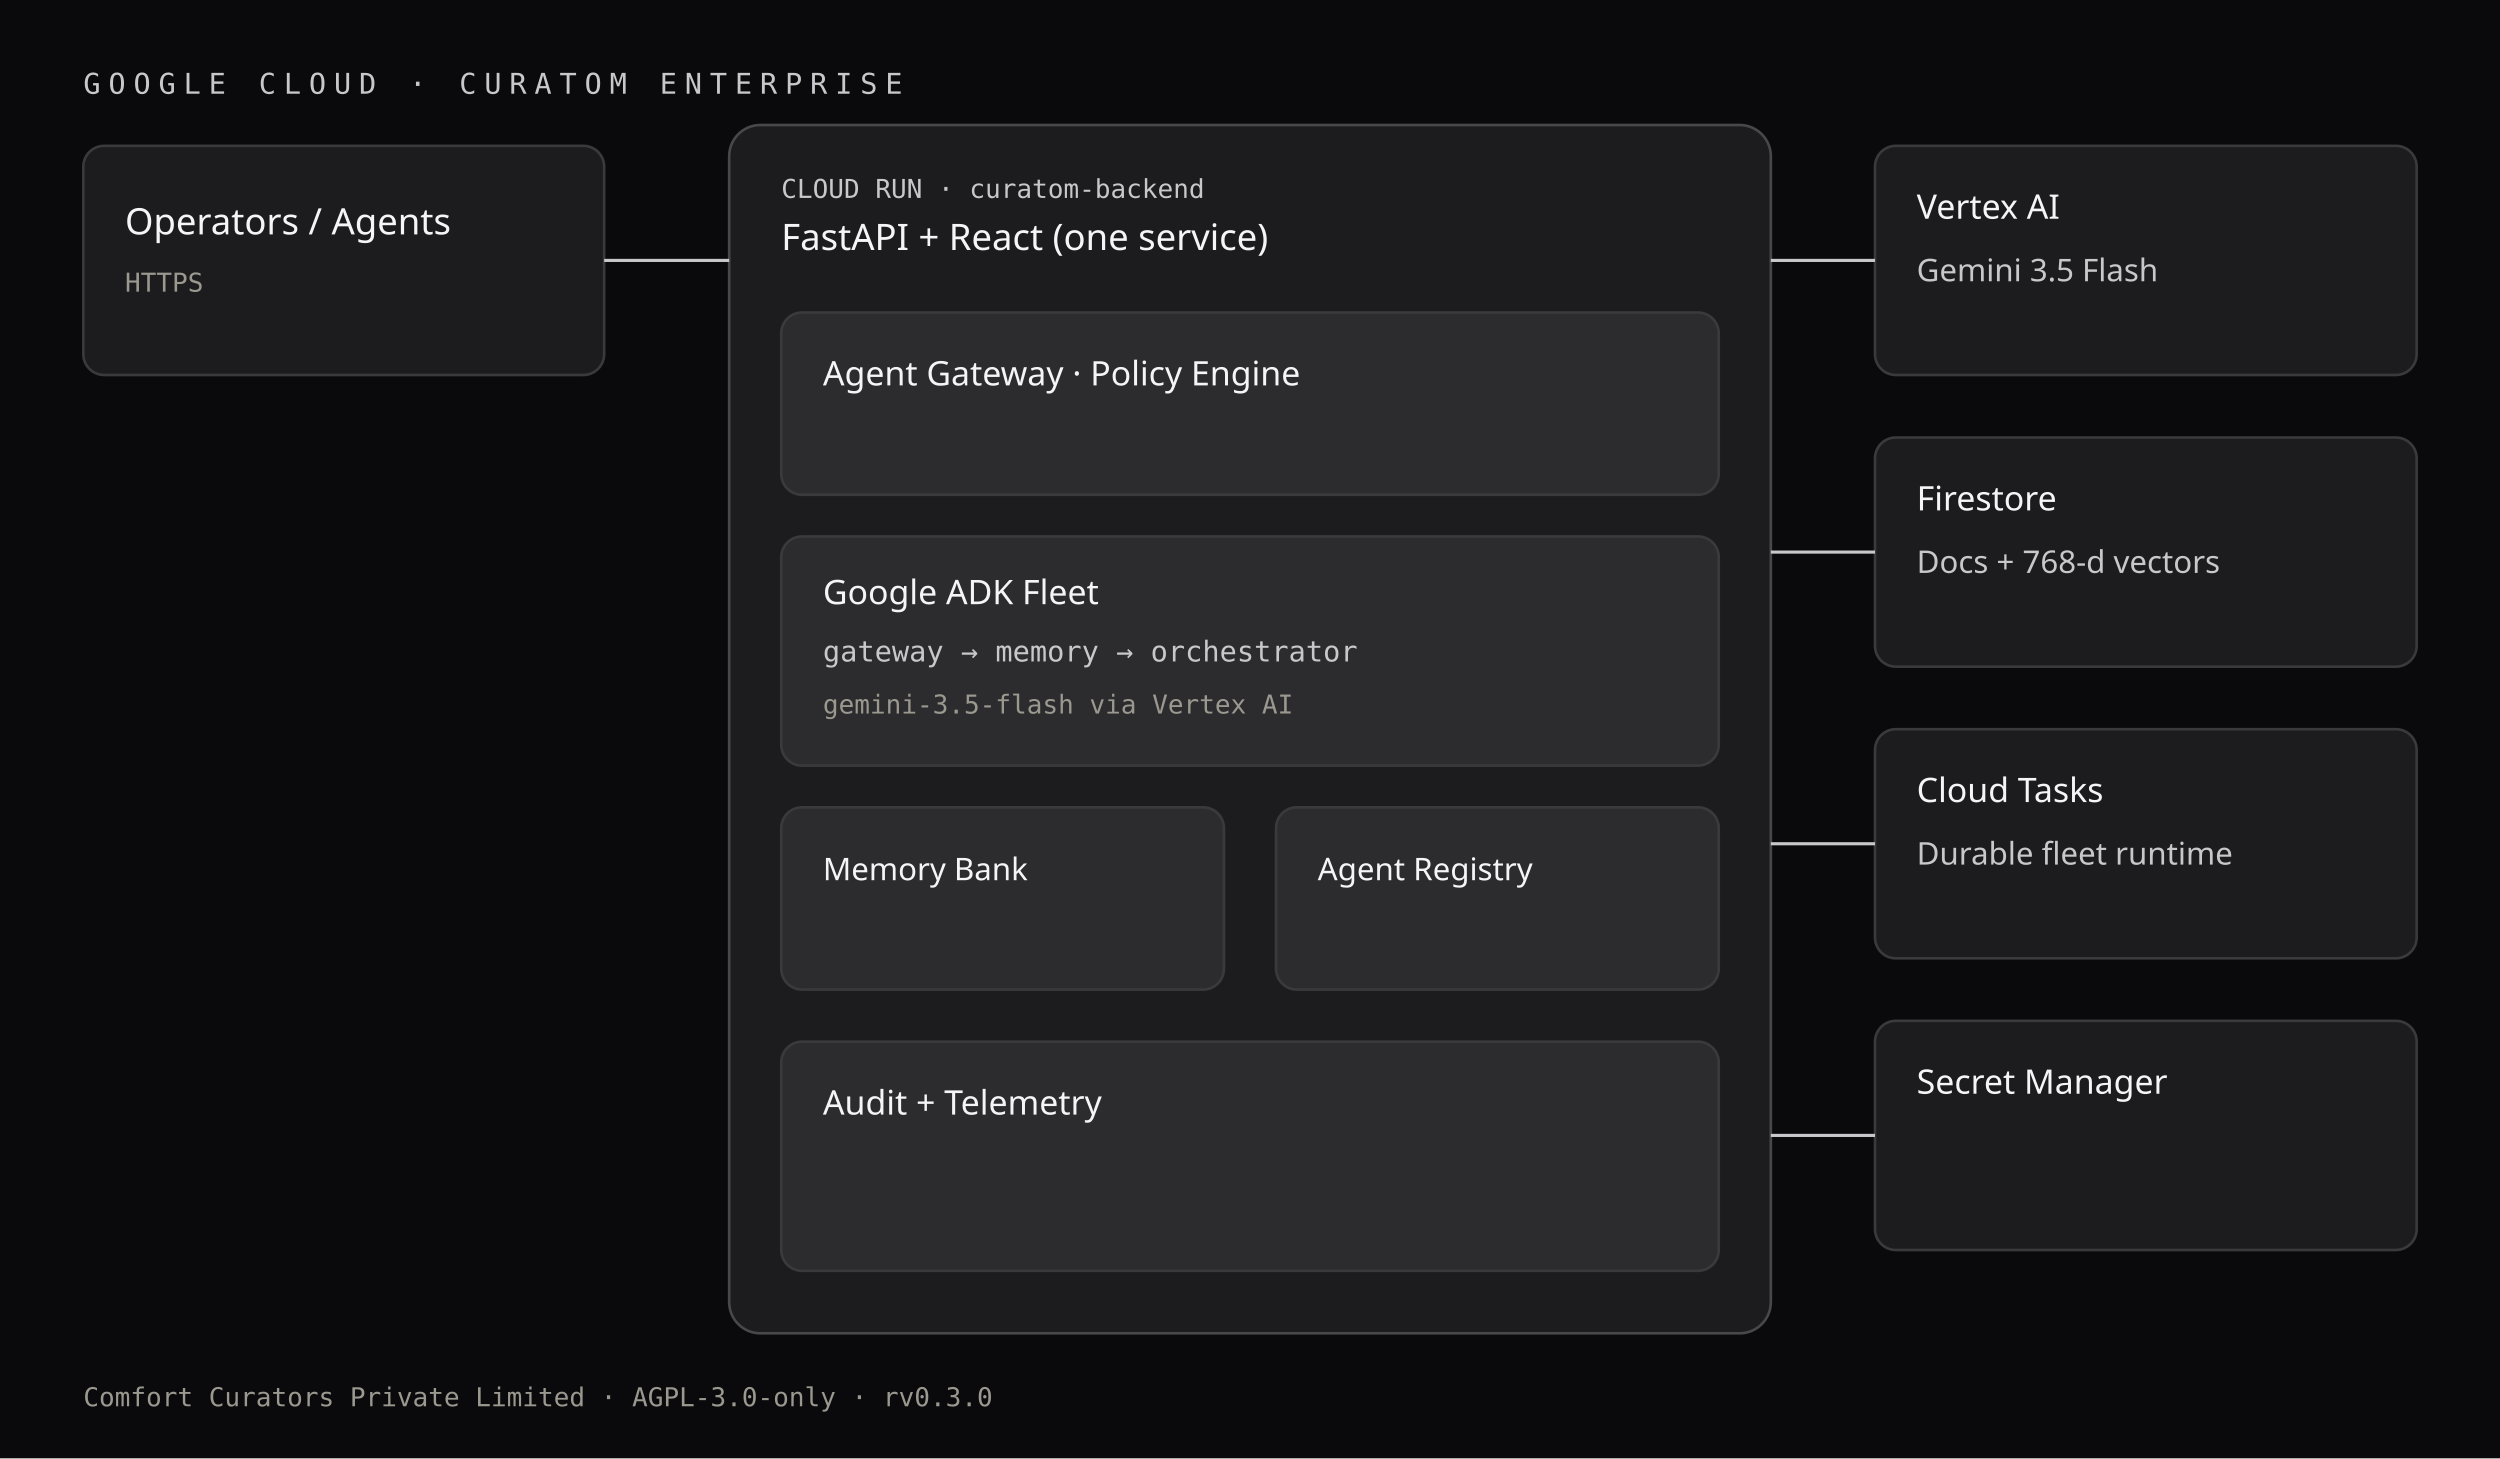
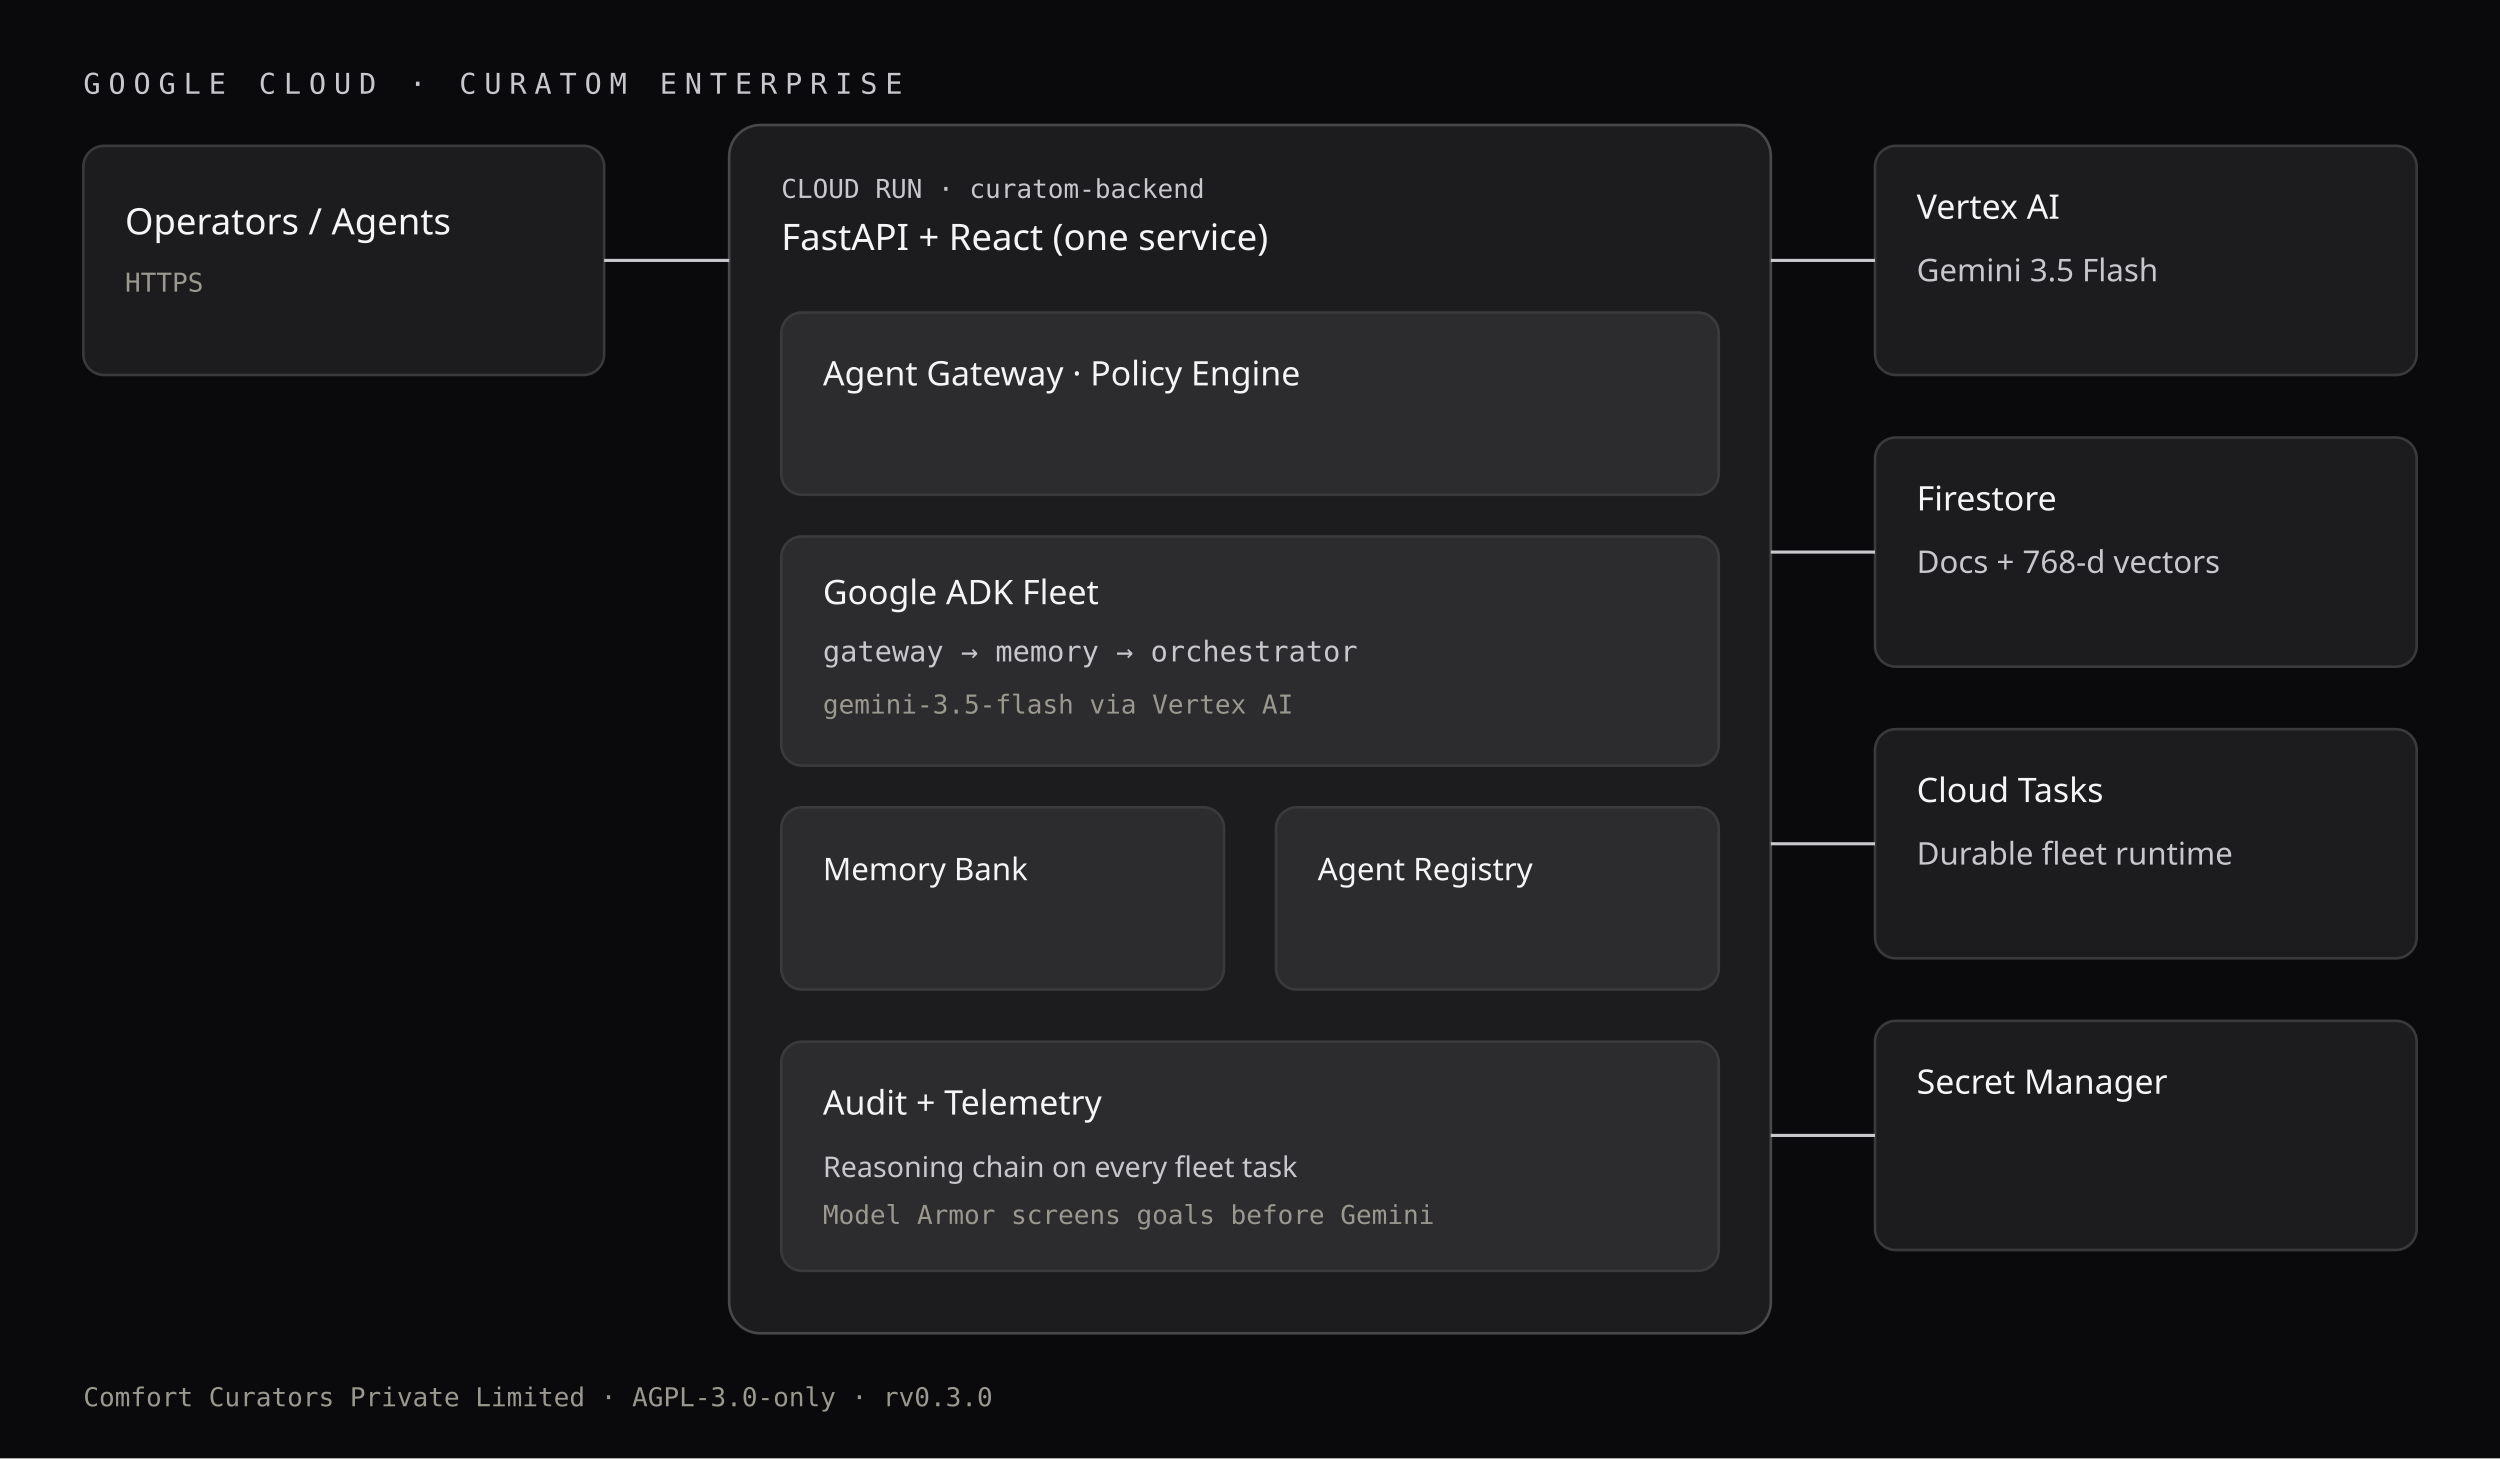
<svg xmlns="http://www.w3.org/2000/svg" viewBox="0 0 960 560" role="img" aria-label="Curatom architecture">
  <rect width="960" height="560" fill="#0a0a0c" />
  <text x="32" y="36" fill="#c7c7cc" font-family="monospace" font-size="11" letter-spacing="3">GOOGLE CLOUD · CURATOM ENTERPRISE</text>
  <rect x="32" y="56" width="200" height="88" rx="8" fill="#1c1c1e" stroke="#3a3a3c" />
  <text x="48" y="90" fill="#f5f5f7" font-family="sans-serif" font-size="14">Operators / Agents</text>
  <text x="48" y="112" fill="#9a988f" font-family="monospace" font-size="10">HTTPS</text>
  <rect x="280" y="48" width="400" height="464" rx="12" fill="#1c1c1e" stroke="#48484a" />
  <text x="300" y="76" fill="#c7c7cc" font-family="monospace" font-size="10">CLOUD RUN · curatom-backend</text>
  <text x="300" y="96" fill="#f5f5f7" font-family="sans-serif" font-size="14">FastAPI + React (one service)</text>
  <rect x="300" y="120" width="360" height="70" rx="8" fill="#2c2c2e" stroke="#3a3a3c" />
  <text x="316" y="148" fill="#f5f5f7" font-family="sans-serif" font-size="13">Agent Gateway · Policy Engine</text>
  <rect x="300" y="206" width="360" height="88" rx="8" fill="#2c2c2e" stroke="#3a3a3c" />
  <text x="316" y="232" fill="#f5f5f7" font-family="sans-serif" font-size="13">Google ADK Fleet</text>
  <text x="316" y="254" fill="#c7c7cc" font-family="monospace" font-size="11">gateway → memory → orchestrator</text>
  <text x="316" y="274" fill="#9a988f" font-family="monospace" font-size="10">gemini-3.5-flash via Vertex AI</text>
  <rect x="300" y="310" width="170" height="70" rx="8" fill="#2c2c2e" stroke="#3a3a3c" />
  <text x="316" y="338" fill="#f5f5f7" font-family="sans-serif" font-size="12">Memory Bank</text>
  <rect x="490" y="310" width="170" height="70" rx="8" fill="#2c2c2e" stroke="#3a3a3c" />
  <text x="506" y="338" fill="#f5f5f7" font-family="sans-serif" font-size="12">Agent Registry</text>
  <rect x="300" y="400" width="360" height="88" rx="8" fill="#2c2c2e" stroke="#3a3a3c" />
  <text x="316" y="428" fill="#f5f5f7" font-family="sans-serif" font-size="13">Audit + Telemetry</text>
+   <text x="316" y="452" fill="#c7c7cc" font-family="sans-serif" font-size="11">Reasoning chain on every fleet task</text>
+   <text x="316" y="470" fill="#9a988f" font-family="monospace" font-size="10">Model Armor screens goals before Gemini</text>
  <rect x="720" y="56" width="208" height="88" rx="8" fill="#1c1c1e" stroke="#3a3a3c" />
  <text x="736" y="84" fill="#f5f5f7" font-family="sans-serif" font-size="13">Vertex AI</text>
  <text x="736" y="108" fill="#c7c7cc" font-family="sans-serif" font-size="12">Gemini 3.5 Flash</text>
  <rect x="720" y="168" width="208" height="88" rx="8" fill="#1c1c1e" stroke="#3a3a3c" />
  <text x="736" y="196" fill="#f5f5f7" font-family="sans-serif" font-size="13">Firestore</text>
  <text x="736" y="220" fill="#c7c7cc" font-family="sans-serif" font-size="12">Docs + 768-d vectors</text>
  <rect x="720" y="280" width="208" height="88" rx="8" fill="#1c1c1e" stroke="#3a3a3c" />
  <text x="736" y="308" fill="#f5f5f7" font-family="sans-serif" font-size="13">Cloud Tasks</text>
  <text x="736" y="332" fill="#c7c7cc" font-family="sans-serif" font-size="12">Durable fleet runtime</text>
  <rect x="720" y="392" width="208" height="88" rx="8" fill="#1c1c1e" stroke="#3a3a3c" />
  <text x="736" y="420" fill="#f5f5f7" font-family="sans-serif" font-size="13">Secret Manager</text>
  <path d="M232 100 H280" stroke="#c7c7cc" stroke-width="1.2" />
  <path d="M680 100 H720" stroke="#c7c7cc" stroke-width="1.2" />
  <path d="M680 212 H720" stroke="#c7c7cc" stroke-width="1.2" />
  <path d="M680 324 H720" stroke="#c7c7cc" stroke-width="1.2" />
  <path d="M680 436 H720" stroke="#c7c7cc" stroke-width="1.2" />
  <text x="32" y="540" fill="#9a988f" font-family="monospace" font-size="10">Comfort Curators Private Limited · AGPL-3.0-only · rv0.3.0</text>
</svg>
